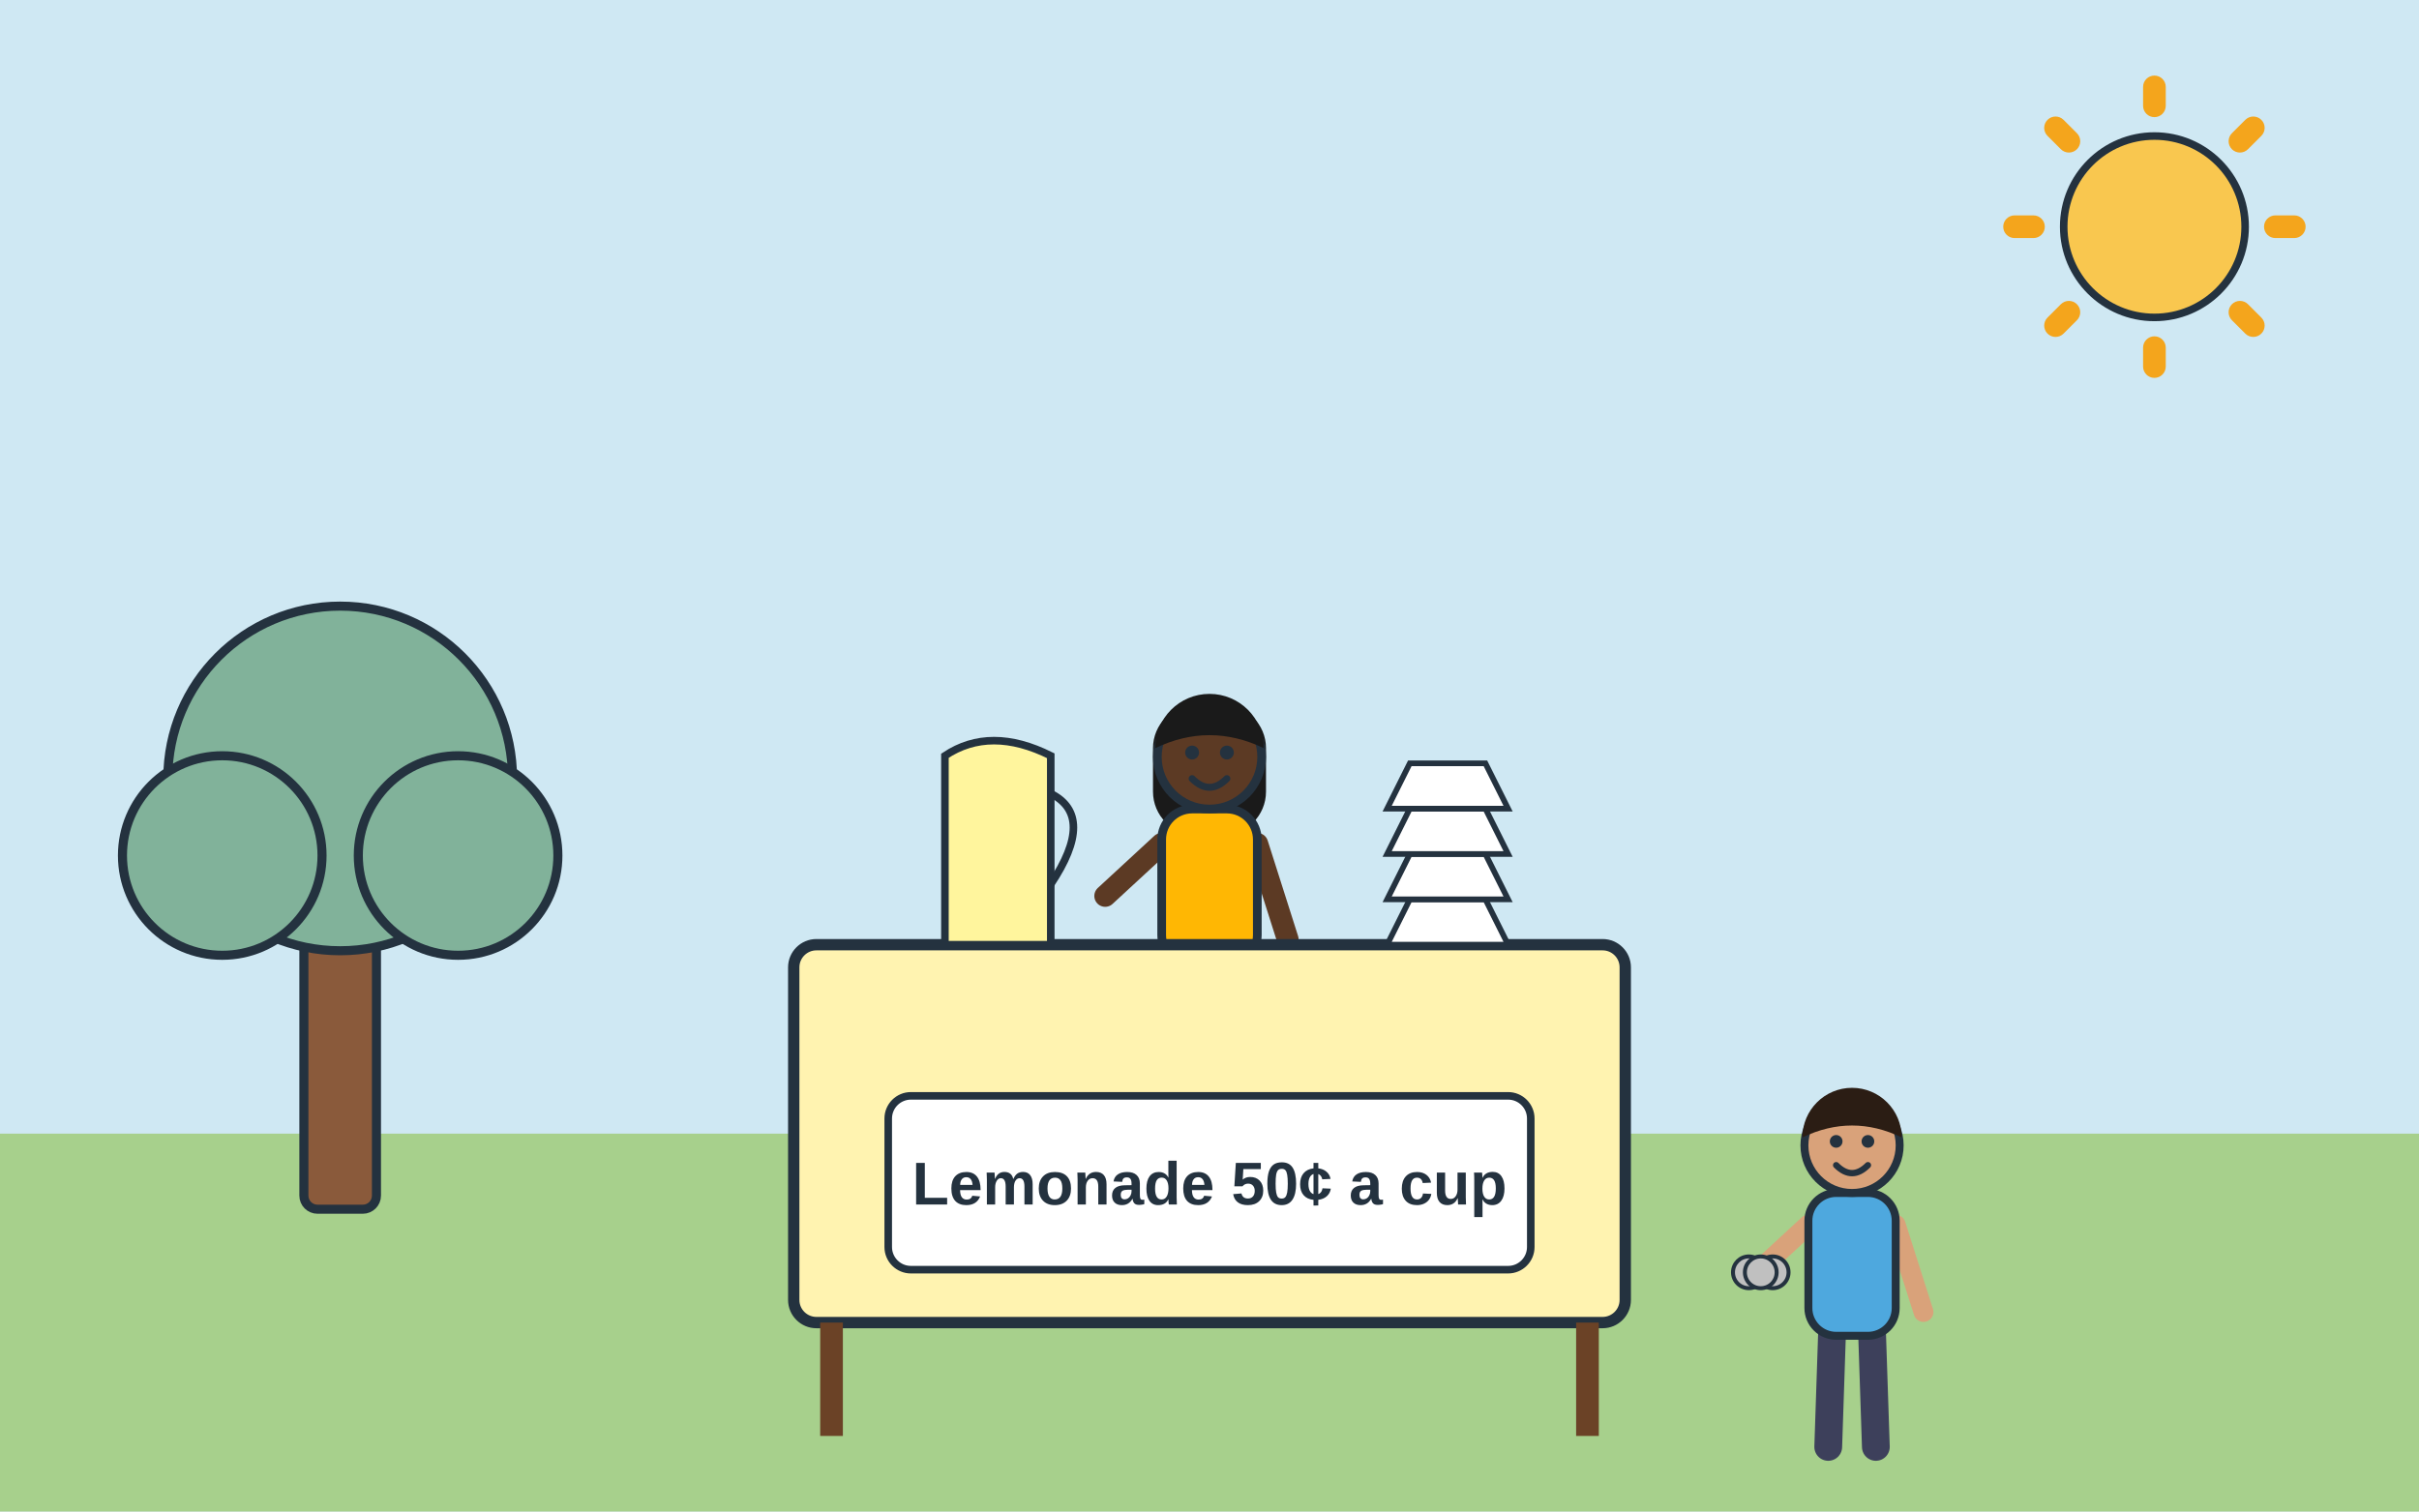
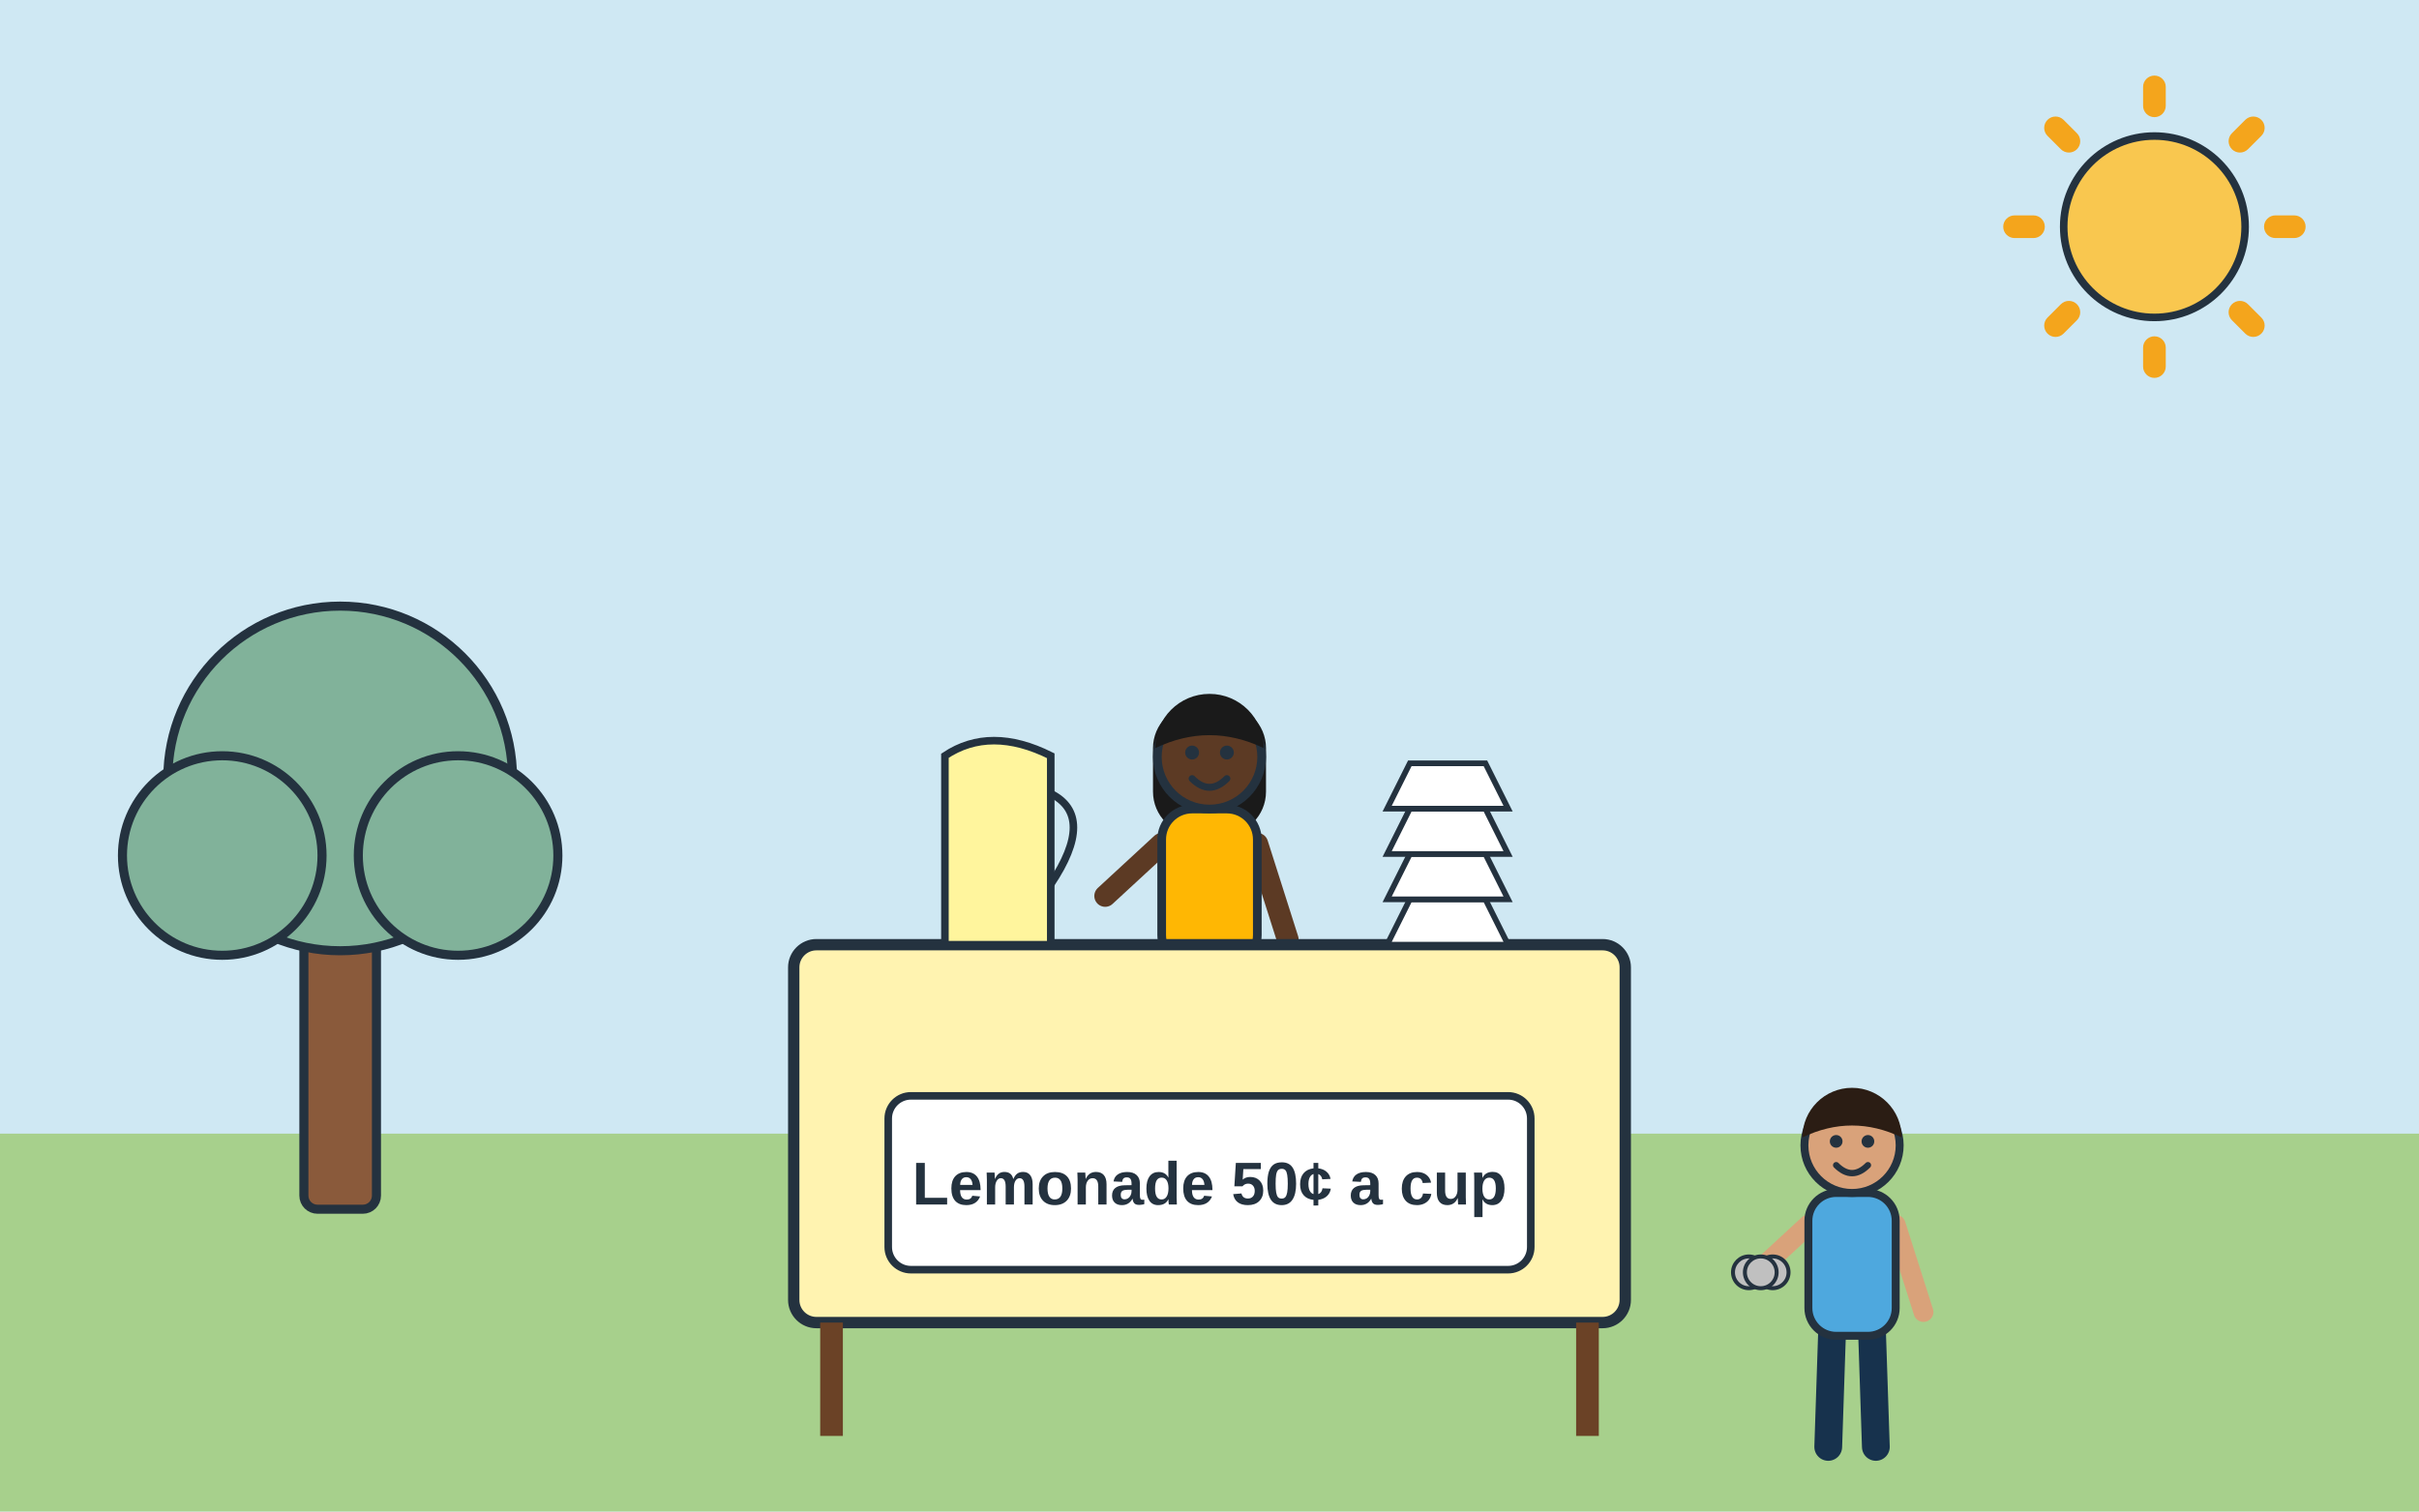
<svg xmlns="http://www.w3.org/2000/svg" viewBox="0 0 640 400" width="640" height="400" role="img" font-family="Arial, Helvetica, sans-serif">
  <rect width="640" height="400" fill="#cfe8f3" />
  <rect y="300" width="640" height="100" fill="#a7d08c" />
  <g transform="translate(570 60)">
    <rect x="-3" y="-40" width="6" height="11" rx="3" fill="#f4a51c" transform="rotate(0)" />
    <rect x="-3" y="-40" width="6" height="11" rx="3" fill="#f4a51c" transform="rotate(45)" />
    <rect x="-3" y="-40" width="6" height="11" rx="3" fill="#f4a51c" transform="rotate(90)" />
    <rect x="-3" y="-40" width="6" height="11" rx="3" fill="#f4a51c" transform="rotate(135)" />
    <rect x="-3" y="-40" width="6" height="11" rx="3" fill="#f4a51c" transform="rotate(180)" />
    <rect x="-3" y="-40" width="6" height="11" rx="3" fill="#f4a51c" transform="rotate(225)" />
    <rect x="-3" y="-40" width="6" height="11" rx="3" fill="#f4a51c" transform="rotate(270)" />
    <rect x="-3" y="-40" width="6" height="11" rx="3" fill="#f4a51c" transform="rotate(315)" />
    <circle r="24" fill="#f9c74f" stroke="#24323f" stroke-width="2" />
  </g>
  <g transform="translate(90 320) scale(1.2)">
    <rect x="-8" y="-70" width="16" height="70" rx="3" fill="#8a5a3b" stroke="#24323f" stroke-width="2" />
    <circle cx="0" cy="-95" r="38" fill="#81b29a" stroke="#24323f" stroke-width="2" />
    <circle cx="-26" cy="-78" r="22" fill="#81b29a" stroke="#24323f" stroke-width="2" />
    <circle cx="26" cy="-78" r="22" fill="#81b29a" stroke="#24323f" stroke-width="2" />
  </g>
  <g transform="translate(320 290) scale(1.15)" stroke-linecap="round" stroke-linejoin="round">
-     <path d="M-5 -32 L-6 -2 M5 -32 L6 -2" fill="none" stroke="#3d405b" stroke-width="7" />
+     <path d="M-5 -32 L-6 -2 M5 -32 L6 -2" fill="none" stroke="#17324d" stroke-width="7" />
    <rect x="-13" y="-90" width="26" height="30" rx="10" fill="#1a1a1a" />
    <path d="M-11 -58 L-24 -46 M11 -58 L18 -36" fill="none" stroke="#5c3a24" stroke-width="5" />
    <rect x="-11" y="-66" width="22" height="36" rx="7" fill="#ffb703" stroke="#24323f" stroke-width="2" />
    <circle cx="0" cy="-78" r="12" fill="#5c3a24" stroke="#24323f" stroke-width="2" />
    <path d="M-12.5 -80 A12.5 12.5 0 0 1 12.5 -80 Q0 -86 -12.5 -80 Z" fill="#1a1a1a" />
    <circle cx="-4" cy="-79" r="1.6" fill="#24323f" />
    <circle cx="4" cy="-79" r="1.6" fill="#24323f" />
    <path d="M-4 -73 Q0 -69 4 -73" fill="none" stroke="#24323f" stroke-width="1.6" />
  </g>
  <rect x="210" y="250" width="220" height="100" rx="6" fill="#fff3b0" stroke="#24323f" stroke-width="3" />
  <path d="M220 350 L220 380 M420 350 L420 380" stroke="#6b4226" stroke-width="6" />
  <rect x="235" y="290" width="170" height="46" rx="6" fill="#ffffff" stroke="#24323f" stroke-width="2" />
  <text x="320.0" y="318.76" font-size="16" font-weight="700" text-anchor="middle" fill="#24323f">Lemonade 50¢ a cup</text>
  <path d="M250 250 L250 200 Q262 192 278 200 L278 250 Z" fill="#fff59d" stroke="#24323f" stroke-width="2" />
  <path d="M278 210 q12 6 0 24" fill="none" stroke="#24323f" stroke-width="2" />
  <path d="M367 250 L399 250 L393 238 L373 238 Z" fill="#fff" stroke="#24323f" stroke-width="1.5" />
  <path d="M367 238 L399 238 L393 226 L373 226 Z" fill="#fff" stroke="#24323f" stroke-width="1.5" />
  <path d="M367 226 L399 226 L393 214 L373 214 Z" fill="#fff" stroke="#24323f" stroke-width="1.5" />
  <path d="M367 214 L399 214 L393 202 L373 202 Z" fill="#fff" stroke="#24323f" stroke-width="1.5" />
  <g transform="translate(490 385) scale(1.05)" stroke-linecap="round" stroke-linejoin="round">
-     <path d="M-5 -32 L-6 -2 M5 -32 L6 -2" fill="none" stroke="#3d405b" stroke-width="7" />
+     <path d="M-5 -32 L-6 -2 M5 -32 L6 -2" fill="none" stroke="#17324d" stroke-width="7" />
    <path d="M-11 -58 L-24 -46 M11 -58 L18 -36" fill="none" stroke="#d9a27a" stroke-width="5" />
    <rect x="-11" y="-66" width="22" height="36" rx="7" fill="#4ea8de" stroke="#24323f" stroke-width="2" />
    <circle cx="0" cy="-78" r="12" fill="#d9a27a" stroke="#24323f" stroke-width="2" />
    <path d="M-12.5 -80 A12.5 12.5 0 0 1 12.5 -80 Q0 -86 -12.5 -80 Z" fill="#2b1d14" />
    <circle cx="-4" cy="-79" r="1.6" fill="#24323f" />
    <circle cx="4" cy="-79" r="1.6" fill="#24323f" />
    <path d="M-4 -73 Q0 -69 4 -73" fill="none" stroke="#24323f" stroke-width="1.6" />
    <circle cx="-26" cy="-46" r="4" fill="#c0c0c0" stroke="#24323f" stroke-width="1" />
    <circle cx="-20" cy="-46" r="4" fill="#c0c0c0" stroke="#24323f" stroke-width="1" />
    <circle cx="-23" cy="-46" r="4" fill="#c0c0c0" stroke="#24323f" stroke-width="1" />
  </g>
</svg>
